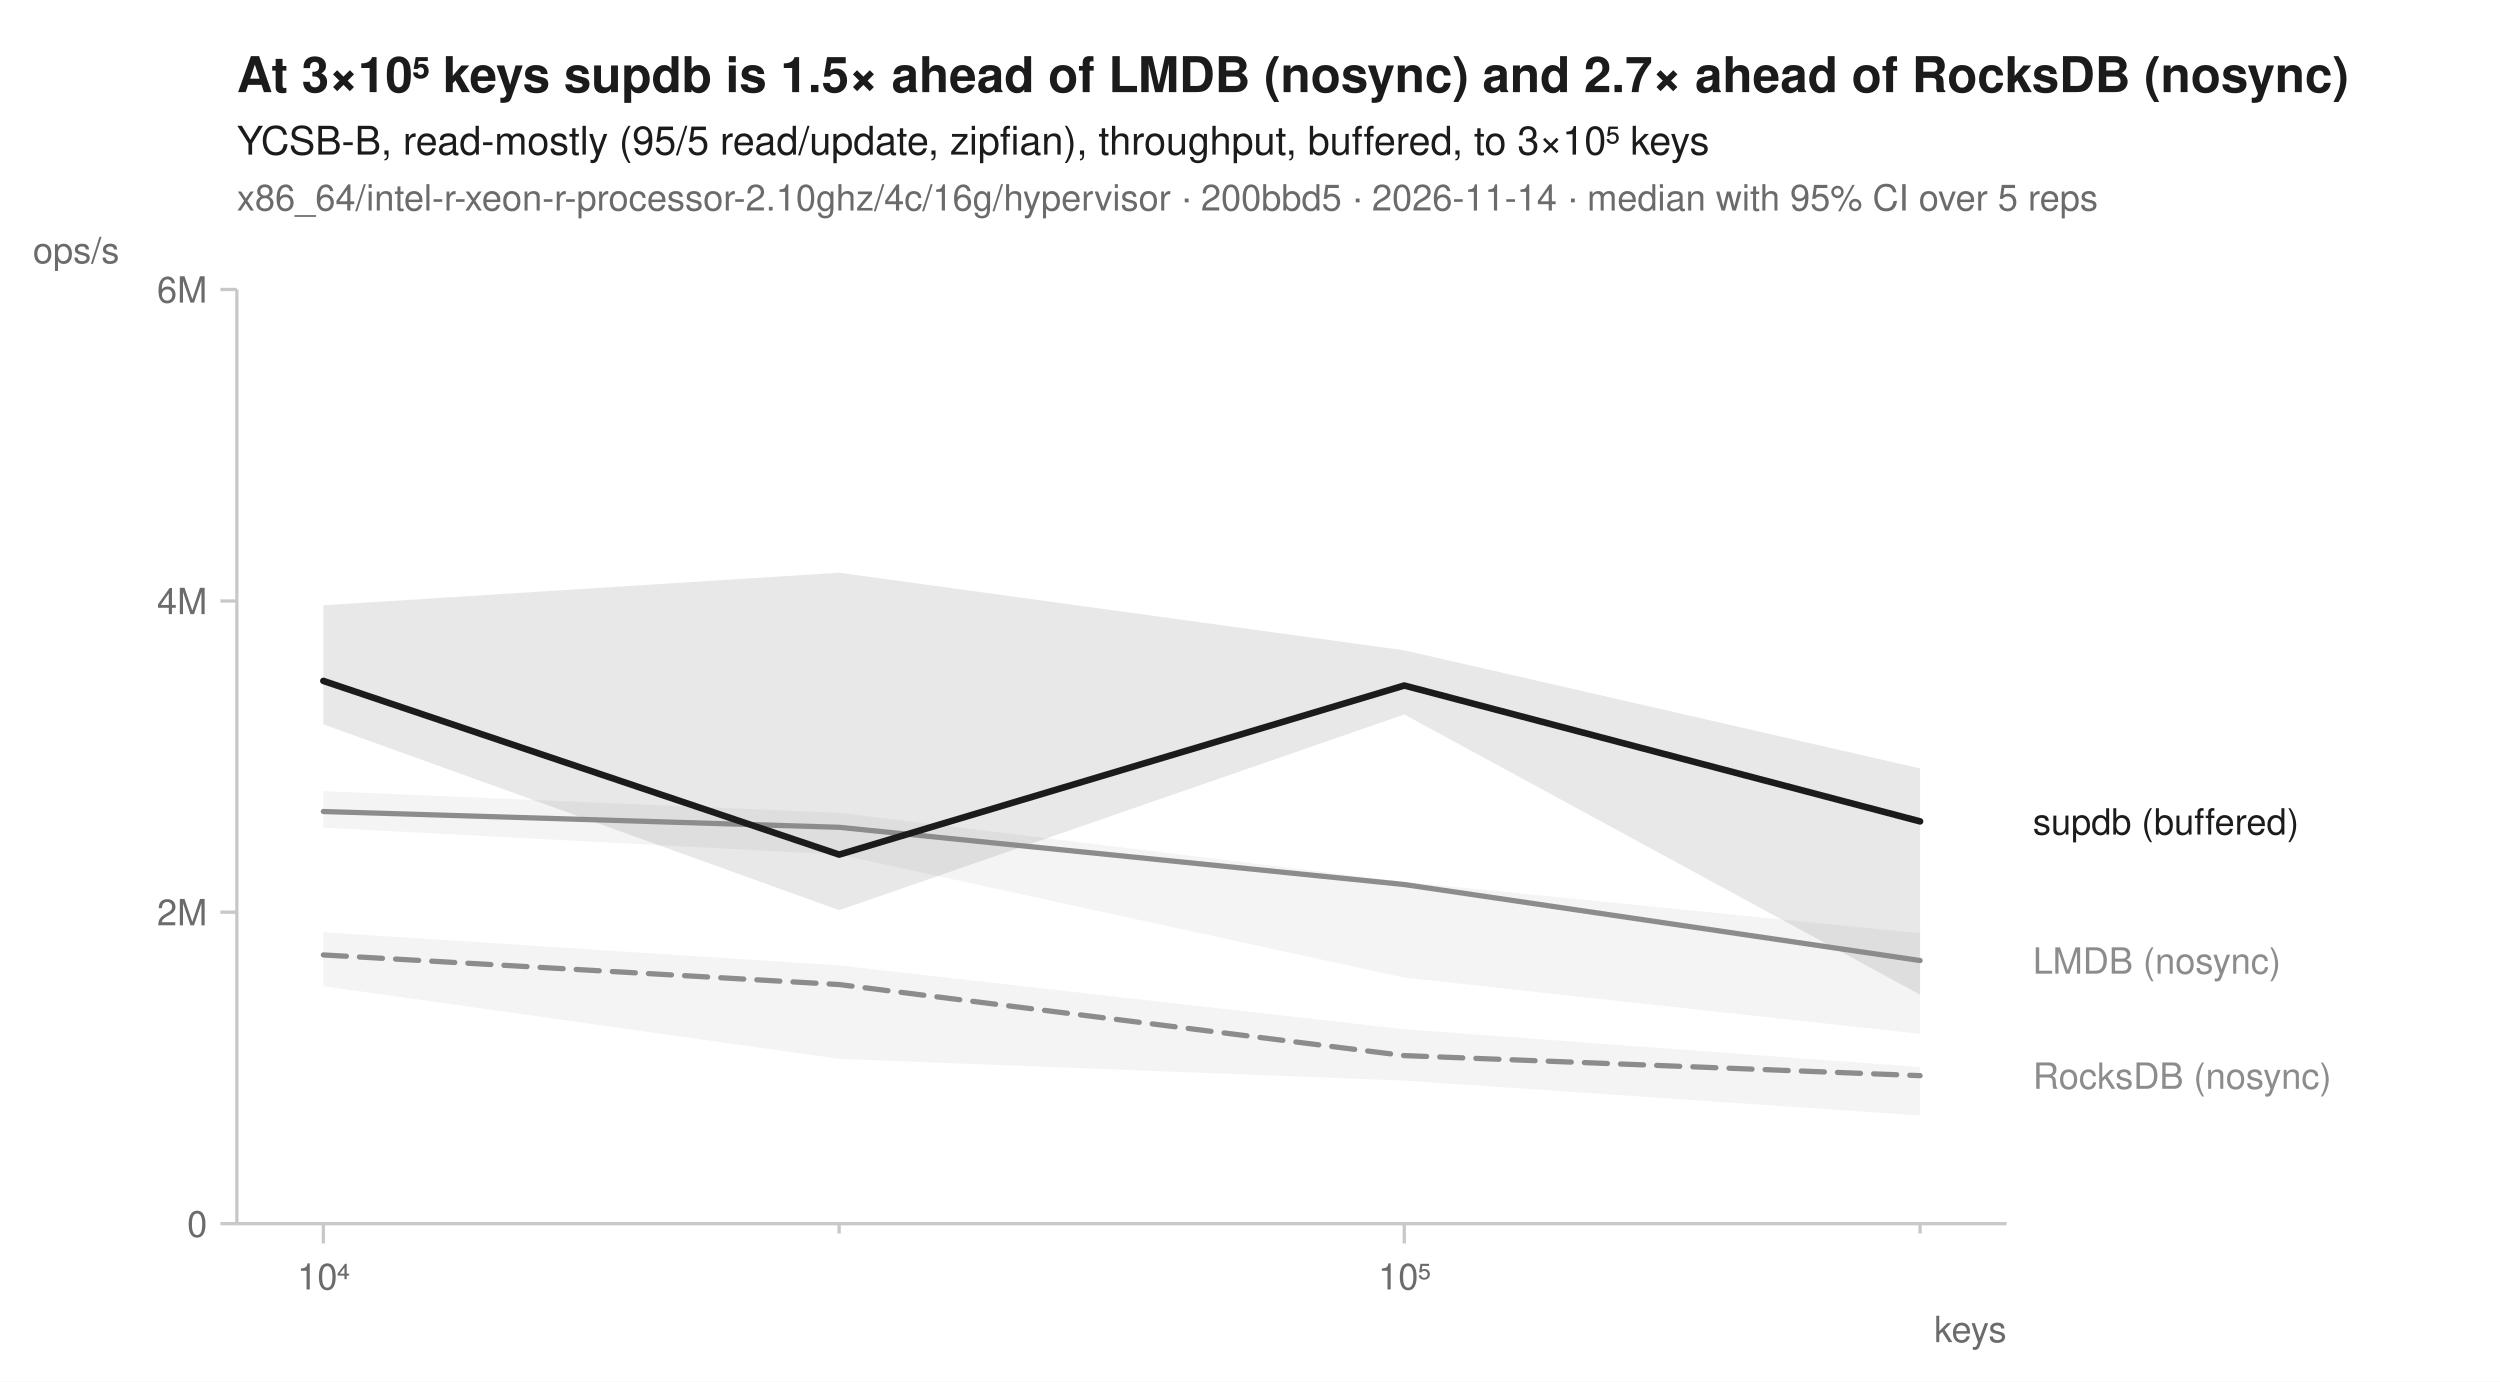
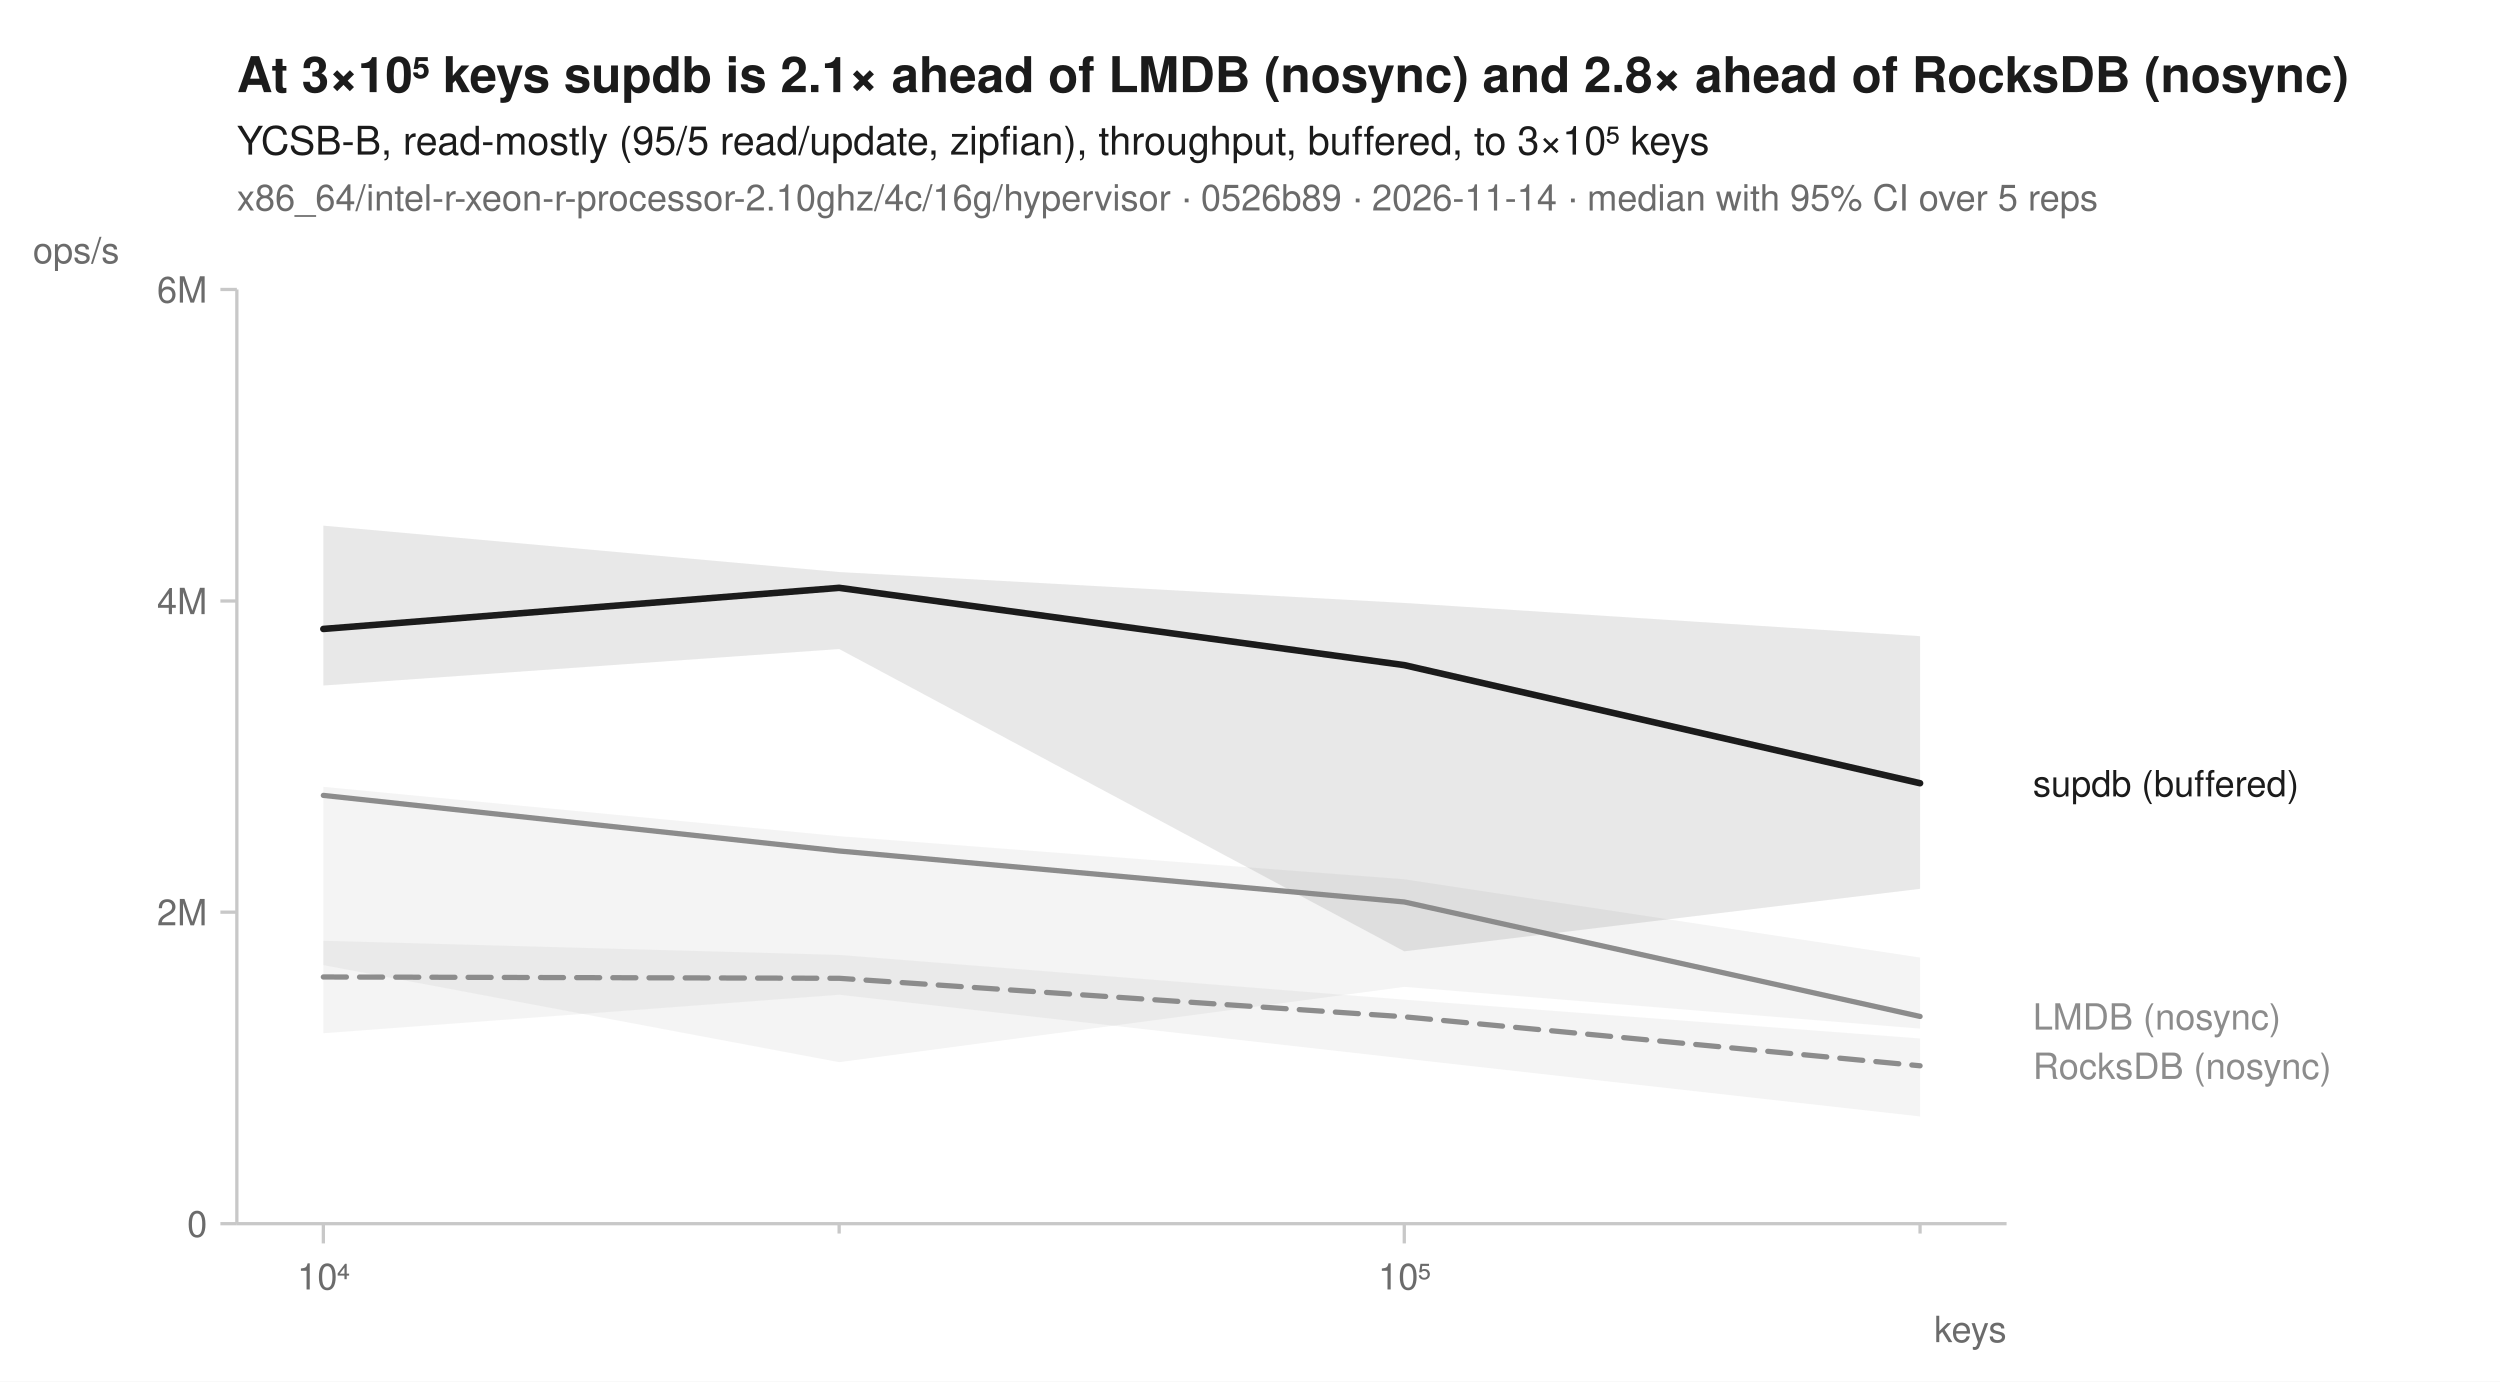
<svg xmlns="http://www.w3.org/2000/svg" width="760" height="420" viewBox="0 0 760 420" font-family="-apple-system, BlinkMacSystemFont, 'Segoe UI', Helvetica, Arial, sans-serif" fill="#1b1b1b">
  <rect width="760" height="420" fill="white" />
-   <text x="72" y="28" font-size="15" font-weight="600">At 3×10⁵ keys supdb is 1.5× ahead of LMDB (nosync) and 2.7× ahead of RocksDB (nosync)</text>
+   <text x="72" y="28" font-size="15" font-weight="600">At 3×10⁵ keys supdb is 2.1× ahead of LMDB (nosync) and 2.8× ahead of RocksDB (nosync)</text>
  <text x="72" y="47" font-size="12">YCSB-B, read-mostly (95/5 read/update, zipfian), throughput, buffered, to 3×10⁵ keys</text>
-   <text x="72" y="64" font-size="11" fill="#6b6b6b">x86_64/intel-r-xeon-r-processor-2.10ghz/4c/16g/hypervisor · 200bbd5 · 2026-11-14 · median with 95% CI over 5 reps</text>
+   <text x="72" y="64" font-size="11" fill="#6b6b6b">x86_64/intel-r-xeon-r-processor-2.10ghz/4c/16g/hypervisor · 0526b89 · 2026-11-14 · median with 95% CI over 5 reps</text>
  <line x1="72" y1="372" x2="610" y2="372" stroke="#c8c8c8" stroke-width="1" />
  <line x1="72" y1="88" x2="72" y2="372" stroke="#c8c8c8" stroke-width="1" />
  <line x1="98.3" y1="372" x2="98.3" y2="378" stroke="#c8c8c8" stroke-width="1" />
  <text x="98.3" y="392" font-size="11" text-anchor="middle" fill="#6b6b6b">10⁴</text>
  <line x1="255.1" y1="372" x2="255.1" y2="375" stroke="#c8c8c8" stroke-width="1" />
  <line x1="426.9" y1="372" x2="426.9" y2="378" stroke="#c8c8c8" stroke-width="1" />
  <text x="426.9" y="392" font-size="11" text-anchor="middle" fill="#6b6b6b">10⁵</text>
  <line x1="583.7" y1="372" x2="583.7" y2="375" stroke="#c8c8c8" stroke-width="1" />
  <text x="610" y="408" font-size="11" text-anchor="end" fill="#6b6b6b">keys</text>
  <line x1="67" y1="372.0" x2="72" y2="372.0" stroke="#c8c8c8" stroke-width="1" />
  <text x="63" y="376.0" font-size="11" text-anchor="end" fill="#6b6b6b">0</text>
  <line x1="67" y1="277.3" x2="72" y2="277.3" stroke="#c8c8c8" stroke-width="1" />
  <text x="63" y="281.3" font-size="11" text-anchor="end" fill="#6b6b6b">2M</text>
  <line x1="67" y1="182.7" x2="72" y2="182.7" stroke="#c8c8c8" stroke-width="1" />
  <text x="63" y="186.7" font-size="11" text-anchor="end" fill="#6b6b6b">4M</text>
  <line x1="67" y1="88.0" x2="72" y2="88.0" stroke="#c8c8c8" stroke-width="1" />
  <text x="63" y="92.0" font-size="11" text-anchor="end" fill="#6b6b6b">6M</text>
  <text x="10" y="80" font-size="11" text-anchor="start" fill="#6b6b6b">ops/s</text>
-   <path d="M98.3,283.4 L255.1,293.5 L426.9,312.9 L583.7,324.4 L583.7,339.1 L426.9,328.5 L255.1,321.9 L98.3,299.8 Z" fill="#8c8c8c" fill-opacity="0.10" />
-   <path d="M98.3,240.5 L255.1,247.1 L426.9,268.1 L583.7,283.7 L583.7,314.3 L426.9,297.2 L255.1,259.8 L98.3,251.6 Z" fill="#8c8c8c" fill-opacity="0.10" />
-   <path d="M98.3,184.0 L255.1,174.1 L426.9,197.7 L583.7,233.6 L583.7,302.4 L426.9,217.2 L255.1,276.7 L98.3,220.2 Z" fill="#1b1b1b" fill-opacity="0.10" />
-   <path d="M98.3,290.3 L255.1,299.3 L426.9,320.9 L583.7,327.0 " fill="none" stroke="#8c8c8c" stroke-width="1.6" stroke-linejoin="round" stroke-linecap="round" stroke-dasharray="7,4" />
-   <path d="M98.3,246.7 L255.1,251.5 L426.9,268.9 L583.7,292.0 " fill="none" stroke="#8c8c8c" stroke-width="1.6" stroke-linejoin="round" stroke-linecap="round" />
-   <path d="M98.3,207.0 L255.1,259.8 L426.9,208.4 L583.7,249.7 " fill="none" stroke="#1b1b1b" stroke-width="2" stroke-linejoin="round" stroke-linecap="round" />
-   <text x="618.0" y="253.7" font-size="11" fill="#1b1b1b">supdb (buffered)</text>
-   <text x="618.0" y="296.0" font-size="11" fill="#8c8c8c">LMDB (nosync)</text>
-   <text x="618.0" y="331.0" font-size="11" fill="#8c8c8c">RocksDB (nosync)</text>
+   <path d="M98.3,286.0 L255.1,290.3 L426.9,303.9 L583.7,315.7 L583.7,339.4 L426.9,321.8 L255.1,302.4 L98.3,314.1 Z" fill="#8c8c8c" fill-opacity="0.10" />
+   <path d="M98.3,239.2 L255.1,254.2 L426.9,267.3 L583.7,291.1 L583.7,312.7 L426.9,300.0 L255.1,322.9 L98.3,293.4 Z" fill="#8c8c8c" fill-opacity="0.10" />
+   <path d="M98.3,159.8 L255.1,173.9 L426.9,183.3 L583.7,193.4 L583.7,270.2 L426.9,289.2 L255.1,197.3 L98.3,208.4 Z" fill="#1b1b1b" fill-opacity="0.10" />
+   <path d="M98.3,297.0 L255.1,297.4 L426.9,309.1 L583.7,324.0 " fill="none" stroke="#8c8c8c" stroke-width="1.6" stroke-linejoin="round" stroke-linecap="round" stroke-dasharray="7,4" />
+   <path d="M98.3,241.8 L255.1,258.7 L426.9,274.2 L583.7,309.0 " fill="none" stroke="#8c8c8c" stroke-width="1.6" stroke-linejoin="round" stroke-linecap="round" />
+   <path d="M98.3,191.2 L255.1,178.7 L426.9,202.2 L583.7,238.1 " fill="none" stroke="#1b1b1b" stroke-width="2" stroke-linejoin="round" stroke-linecap="round" />
+   <text x="618.0" y="242.1" font-size="11" fill="#1b1b1b">supdb (buffered)</text>
+   <text x="618.0" y="313.0" font-size="11" fill="#8c8c8c">LMDB (nosync)</text>
+   <text x="618.0" y="328.0" font-size="11" fill="#8c8c8c">RocksDB (nosync)</text>
</svg>
